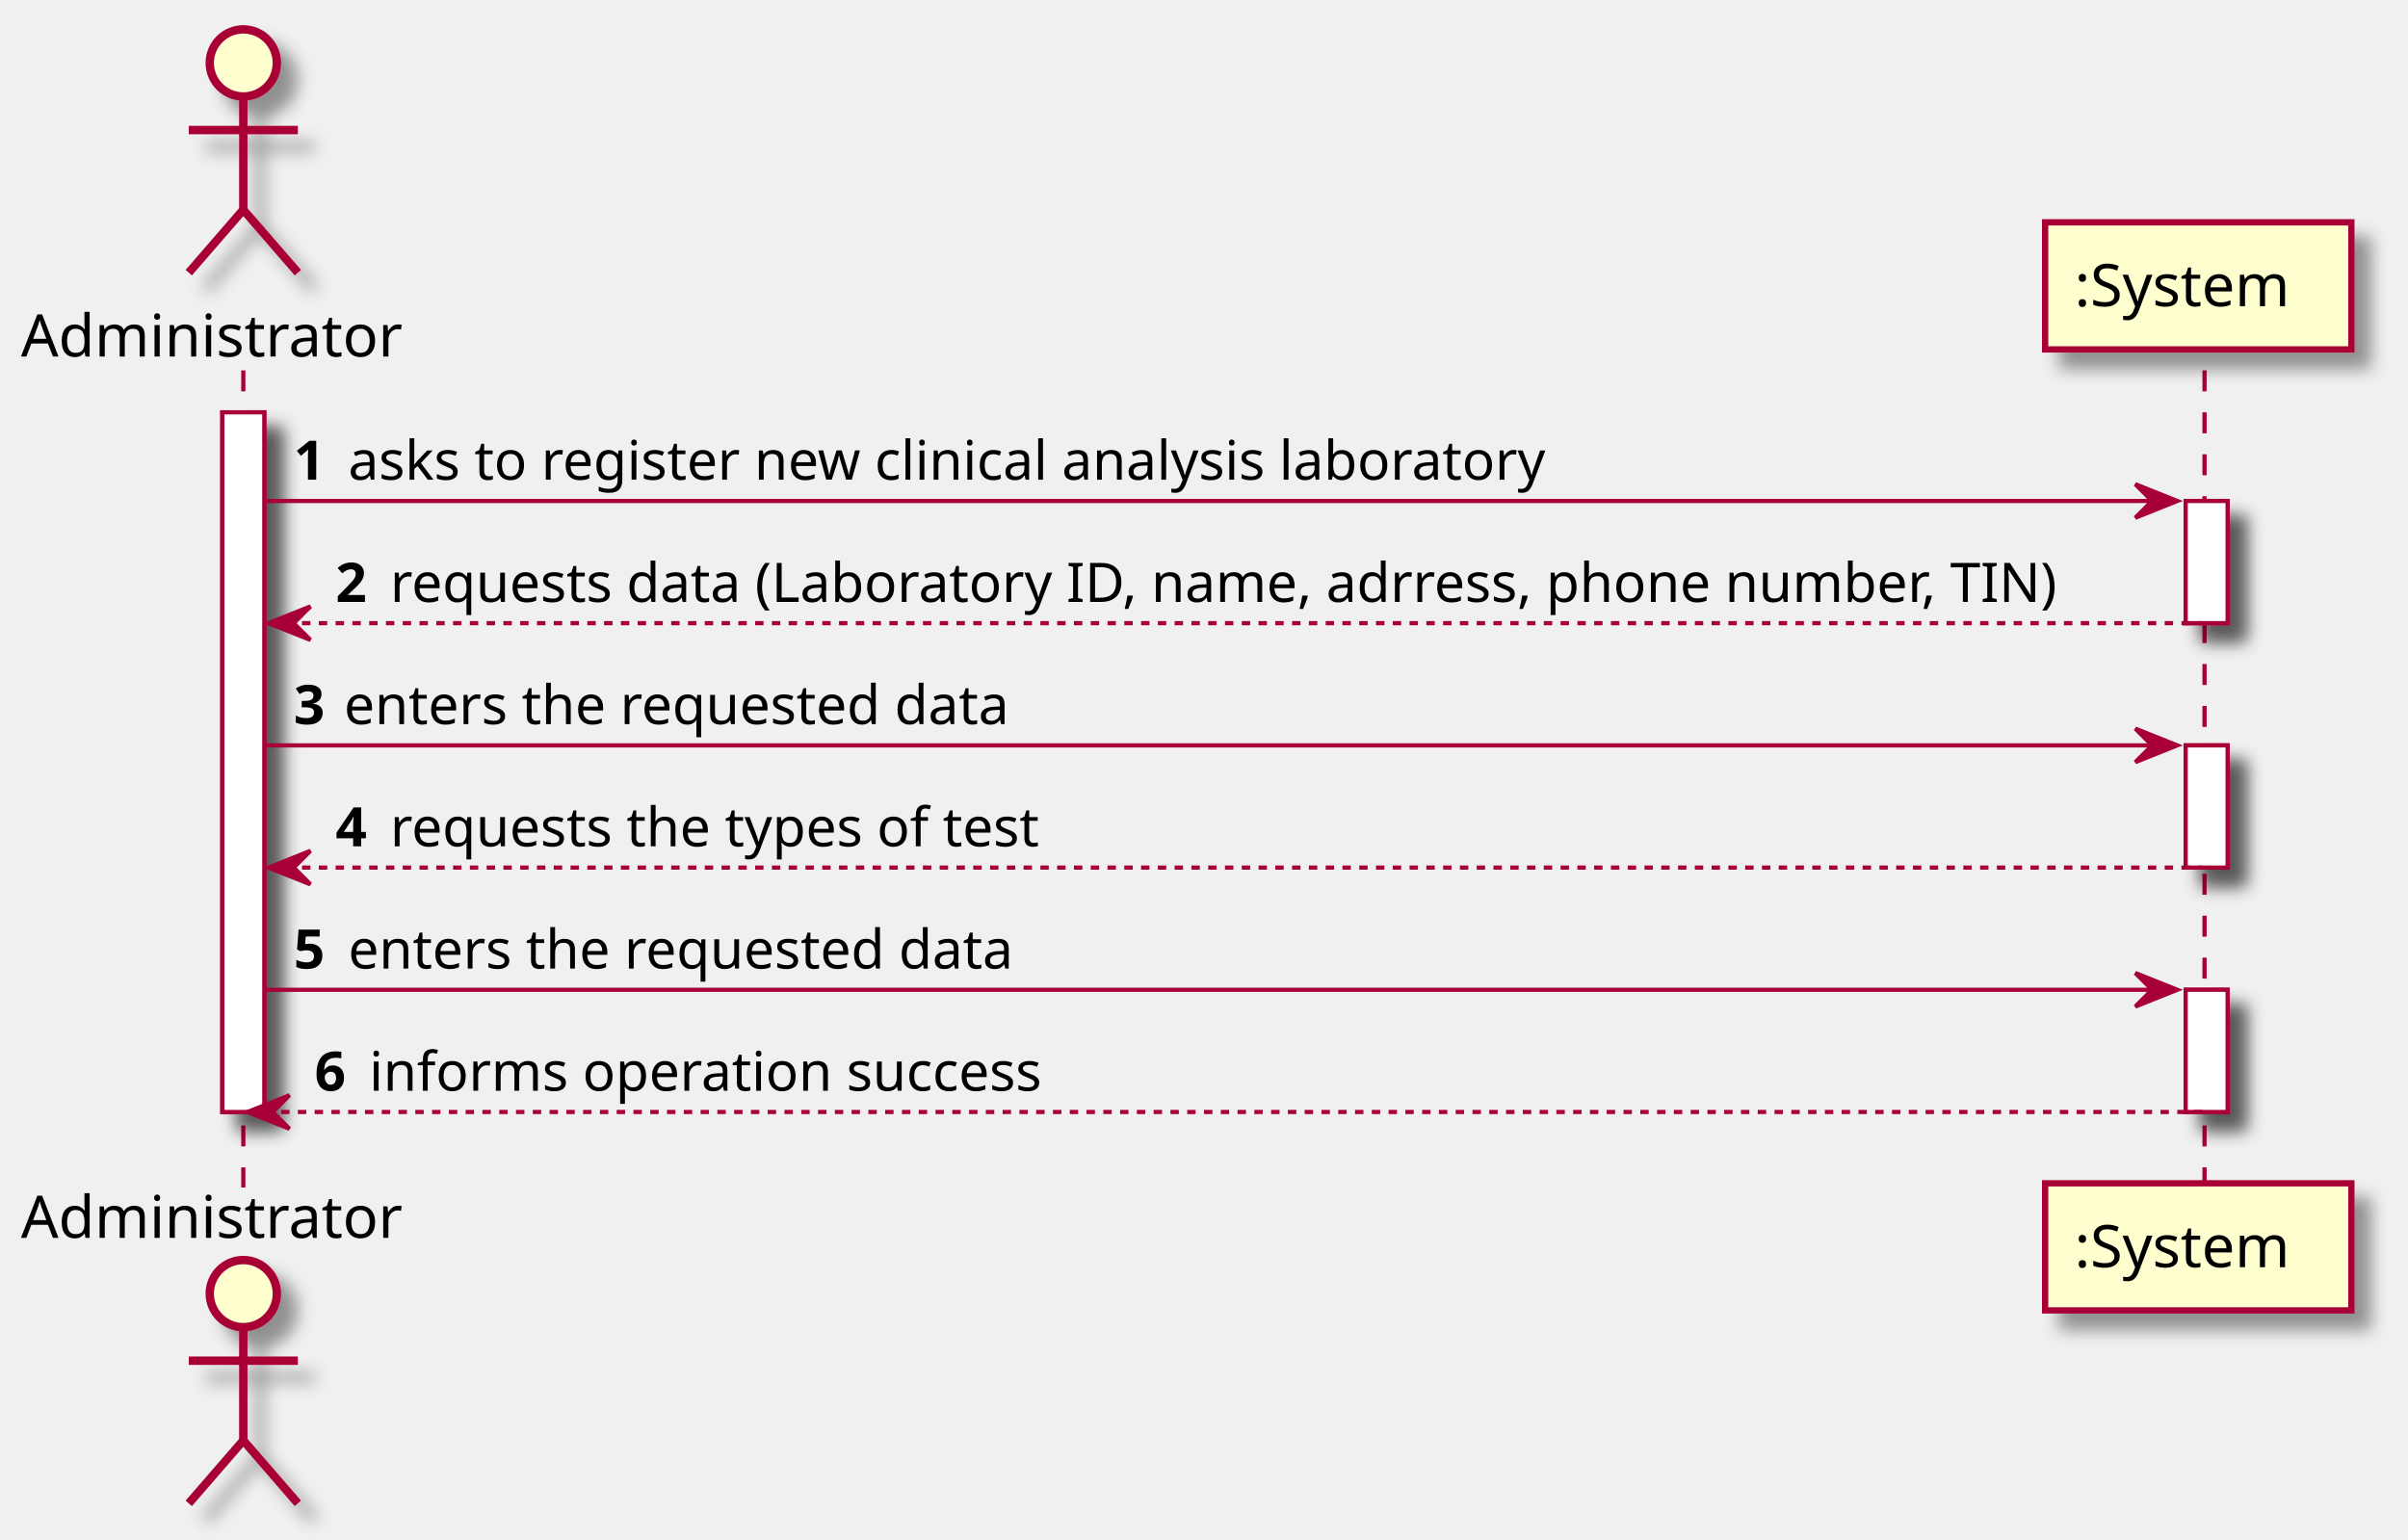
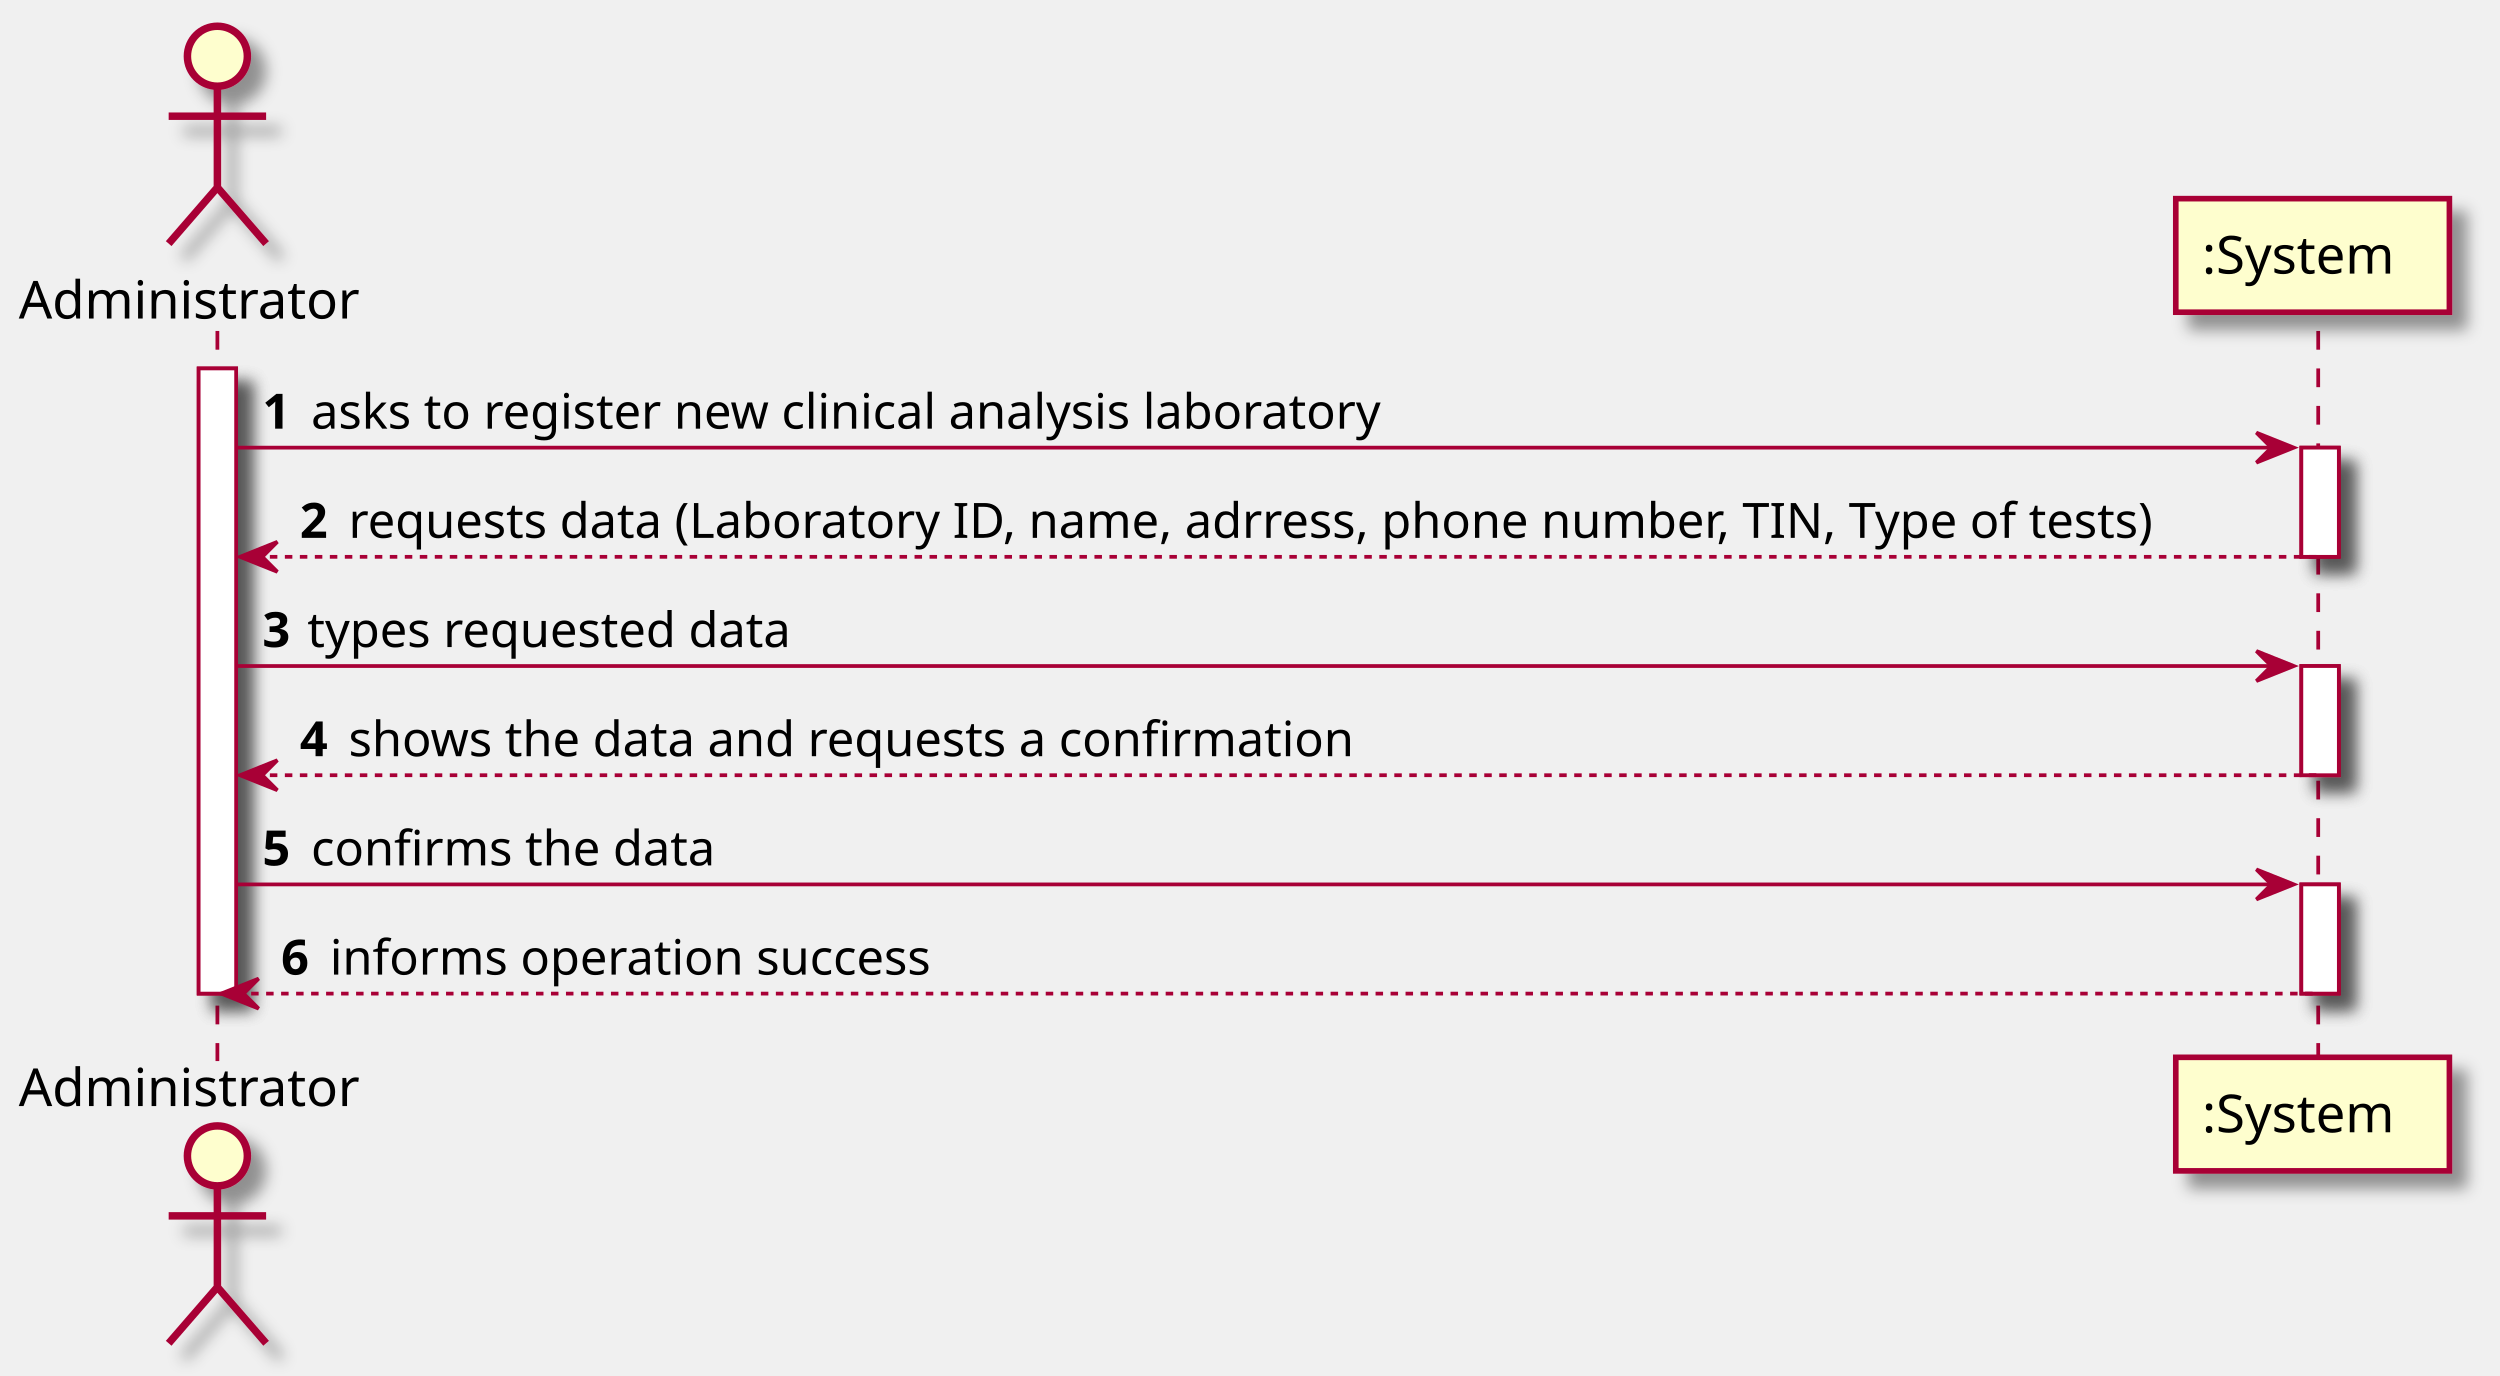
- <svg xmlns="http://www.w3.org/2000/svg" contentScriptType="application/ecmascript" contentStyleType="text/css" height="367px" preserveAspectRatio="none" style="width:574px;height:367px;" version="1.1" viewBox="0 0 574 367" width="574px" zoomAndPan="magnify">
+ <svg xmlns="http://www.w3.org/2000/svg" contentScriptType="application/ecmascript" contentStyleType="text/css" height="367px" preserveAspectRatio="none" style="width:667px;height:367px;" version="1.1" viewBox="0 0 667 367" width="667px" zoomAndPan="magnify">
  <defs>
-     <filter height="300%" id="f1fonqo2yaepjb" width="300%" x="-1" y="-1">
+     <filter height="300%" id="fo67f2nesg2hx" width="300%" x="-1" y="-1">
      <feGaussianBlur result="blurOut" stdDeviation="2.0" />
      <feColorMatrix in="blurOut" result="blurOut2" type="matrix" values="0 0 0 0 0 0 0 0 0 0 0 0 0 0 0 0 0 0 .4 0" />
      <feOffset dx="4.0" dy="4.0" in="blurOut2" result="blurOut3" />
      <feBlend in="SourceGraphic" in2="blurOut3" mode="normal" />
    </filter>
  </defs>
  <g>
-     <rect fill="#FFFFFF" filter="url(#f1fonqo2yaepjb)" height="166.797" style="stroke:#A80036;stroke-width:1.0;" width="10" x="53" y="98.297" />
-     <rect fill="#FFFFFF" filter="url(#f1fonqo2yaepjb)" height="29.133" style="stroke:#A80036;stroke-width:1.0;" width="10" x="521" y="119.43" />
-     <rect fill="#FFFFFF" filter="url(#f1fonqo2yaepjb)" height="29.133" style="stroke:#A80036;stroke-width:1.0;" width="10" x="521" y="177.695" />
-     <rect fill="#FFFFFF" filter="url(#f1fonqo2yaepjb)" height="29.133" style="stroke:#A80036;stroke-width:1.0;" width="10" x="521" y="235.961" />
+     <rect fill="#FFFFFF" filter="url(#fo67f2nesg2hx)" height="166.797" style="stroke:#A80036;stroke-width:1.0;" width="10" x="53" y="98.297" />
+     <rect fill="#FFFFFF" filter="url(#fo67f2nesg2hx)" height="29.133" style="stroke:#A80036;stroke-width:1.0;" width="10" x="614" y="119.43" />
+     <rect fill="#FFFFFF" filter="url(#fo67f2nesg2hx)" height="29.133" style="stroke:#A80036;stroke-width:1.0;" width="10" x="614" y="177.695" />
+     <rect fill="#FFFFFF" filter="url(#fo67f2nesg2hx)" height="29.133" style="stroke:#A80036;stroke-width:1.0;" width="10" x="614" y="235.961" />
    <line style="stroke:#A80036;stroke-width:1.0;stroke-dasharray:5.0,5.0;" x1="58" x2="58" y1="88.297" y2="283.094" />
-     <line style="stroke:#A80036;stroke-width:1.0;stroke-dasharray:5.0,5.0;" x1="525.5" x2="525.5" y1="88.297" y2="283.094" />
+     <line style="stroke:#A80036;stroke-width:1.0;stroke-dasharray:5.0,5.0;" x1="618.5" x2="618.5" y1="88.297" y2="283.094" />
    <text fill="#000000" font-family="sans-serif" font-size="14" lengthAdjust="spacing" textLength="100" x="5" y="84.995">Administrator</text>
-     <ellipse cx="58" cy="15" fill="#FEFECE" filter="url(#f1fonqo2yaepjb)" rx="8" ry="8" style="stroke:#A80036;stroke-width:2.0;" />
-     <path d="M58,23 L58,50 M45,31 L71,31 M58,50 L45,65 M58,50 L71,65 " fill="none" filter="url(#f1fonqo2yaepjb)" style="stroke:#A80036;stroke-width:2.0;" />
+     <ellipse cx="58" cy="15" fill="#FEFECE" filter="url(#fo67f2nesg2hx)" rx="8" ry="8" style="stroke:#A80036;stroke-width:2.0;" />
+     <path d="M58,23 L58,50 M45,31 L71,31 M58,50 L45,65 M58,50 L71,65 " fill="none" filter="url(#fo67f2nesg2hx)" style="stroke:#A80036;stroke-width:2.0;" />
    <text fill="#000000" font-family="sans-serif" font-size="14" lengthAdjust="spacing" textLength="100" x="5" y="295.089">Administrator</text>
-     <ellipse cx="58" cy="308.391" fill="#FEFECE" filter="url(#f1fonqo2yaepjb)" rx="8" ry="8" style="stroke:#A80036;stroke-width:2.0;" />
-     <path d="M58,316.391 L58,343.391 M45,324.391 L71,324.391 M58,343.391 L45,358.391 M58,343.391 L71,358.391 " fill="none" filter="url(#f1fonqo2yaepjb)" style="stroke:#A80036;stroke-width:2.0;" />
-     <rect fill="#FEFECE" filter="url(#f1fonqo2yaepjb)" height="30.297" style="stroke:#A80036;stroke-width:1.5;" width="73" x="487.5" y="53" />
-     <text fill="#000000" font-family="sans-serif" font-size="14" lengthAdjust="spacing" textLength="59" x="494.5" y="72.995">:System</text>
-     <rect fill="#FEFECE" filter="url(#f1fonqo2yaepjb)" height="30.297" style="stroke:#A80036;stroke-width:1.5;" width="73" x="487.5" y="282.094" />
-     <text fill="#000000" font-family="sans-serif" font-size="14" lengthAdjust="spacing" textLength="59" x="494.5" y="302.089">:System</text>
-     <rect fill="#FFFFFF" filter="url(#f1fonqo2yaepjb)" height="166.797" style="stroke:#A80036;stroke-width:1.0;" width="10" x="53" y="98.297" />
-     <rect fill="#FFFFFF" filter="url(#f1fonqo2yaepjb)" height="29.133" style="stroke:#A80036;stroke-width:1.0;" width="10" x="521" y="119.43" />
-     <rect fill="#FFFFFF" filter="url(#f1fonqo2yaepjb)" height="29.133" style="stroke:#A80036;stroke-width:1.0;" width="10" x="521" y="177.695" />
-     <rect fill="#FFFFFF" filter="url(#f1fonqo2yaepjb)" height="29.133" style="stroke:#A80036;stroke-width:1.0;" width="10" x="521" y="235.961" />
-     <polygon fill="#A80036" points="509,115.43,519,119.43,509,123.43,513,119.43" style="stroke:#A80036;stroke-width:1.0;" />
-     <line style="stroke:#A80036;stroke-width:1.0;" x1="63" x2="515" y1="119.43" y2="119.43" />
+     <ellipse cx="58" cy="308.391" fill="#FEFECE" filter="url(#fo67f2nesg2hx)" rx="8" ry="8" style="stroke:#A80036;stroke-width:2.0;" />
+     <path d="M58,316.391 L58,343.391 M45,324.391 L71,324.391 M58,343.391 L45,358.391 M58,343.391 L71,358.391 " fill="none" filter="url(#fo67f2nesg2hx)" style="stroke:#A80036;stroke-width:2.0;" />
+     <rect fill="#FEFECE" filter="url(#fo67f2nesg2hx)" height="30.297" style="stroke:#A80036;stroke-width:1.5;" width="73" x="580.5" y="53" />
+     <text fill="#000000" font-family="sans-serif" font-size="14" lengthAdjust="spacing" textLength="59" x="587.5" y="72.995">:System</text>
+     <rect fill="#FEFECE" filter="url(#fo67f2nesg2hx)" height="30.297" style="stroke:#A80036;stroke-width:1.5;" width="73" x="580.5" y="282.094" />
+     <text fill="#000000" font-family="sans-serif" font-size="14" lengthAdjust="spacing" textLength="59" x="587.5" y="302.089">:System</text>
+     <rect fill="#FFFFFF" filter="url(#fo67f2nesg2hx)" height="166.797" style="stroke:#A80036;stroke-width:1.0;" width="10" x="53" y="98.297" />
+     <rect fill="#FFFFFF" filter="url(#fo67f2nesg2hx)" height="29.133" style="stroke:#A80036;stroke-width:1.0;" width="10" x="614" y="119.43" />
+     <rect fill="#FFFFFF" filter="url(#fo67f2nesg2hx)" height="29.133" style="stroke:#A80036;stroke-width:1.0;" width="10" x="614" y="177.695" />
+     <rect fill="#FFFFFF" filter="url(#fo67f2nesg2hx)" height="29.133" style="stroke:#A80036;stroke-width:1.0;" width="10" x="614" y="235.961" />
+     <polygon fill="#A80036" points="602,115.43,612,119.43,602,123.43,606,119.43" style="stroke:#A80036;stroke-width:1.0;" />
+     <line style="stroke:#A80036;stroke-width:1.0;" x1="63" x2="608" y1="119.43" y2="119.43" />
    <text fill="#000000" font-family="sans-serif" font-size="13" font-weight="bold" lengthAdjust="spacing" textLength="9" x="70" y="114.364">1</text>
    <text fill="#000000" font-family="sans-serif" font-size="13" lengthAdjust="spacing" textLength="302" x="83" y="114.364">asks to register new clinical analysis laboratory</text>
    <polygon fill="#A80036" points="74,144.562,64,148.562,74,152.562,70,148.562" style="stroke:#A80036;stroke-width:1.0;" />
-     <line style="stroke:#A80036;stroke-width:1.0;stroke-dasharray:2.0,2.0;" x1="68" x2="525" y1="148.562" y2="148.562" />
+     <line style="stroke:#A80036;stroke-width:1.0;stroke-dasharray:2.0,2.0;" x1="68" x2="618" y1="148.562" y2="148.562" />
    <text fill="#000000" font-family="sans-serif" font-size="13" font-weight="bold" lengthAdjust="spacing" textLength="9" x="80" y="143.497">2</text>
-     <text fill="#000000" font-family="sans-serif" font-size="13" lengthAdjust="spacing" textLength="421" x="93" y="143.497">requests data (Laboratory ID, name, adrress, phone number, TIN)</text>
-     <polygon fill="#A80036" points="509,173.695,519,177.695,509,181.695,513,177.695" style="stroke:#A80036;stroke-width:1.0;" />
-     <line style="stroke:#A80036;stroke-width:1.0;" x1="63" x2="515" y1="177.695" y2="177.695" />
+     <text fill="#000000" font-family="sans-serif" font-size="13" lengthAdjust="spacing" textLength="514" x="93" y="143.497">requests data (Laboratory ID, name, adrress, phone number, TIN, Type of tests)</text>
+     <polygon fill="#A80036" points="602,173.695,612,177.695,602,181.695,606,177.695" style="stroke:#A80036;stroke-width:1.0;" />
+     <line style="stroke:#A80036;stroke-width:1.0;" x1="63" x2="608" y1="177.695" y2="177.695" />
    <text fill="#000000" font-family="sans-serif" font-size="13" font-weight="bold" lengthAdjust="spacing" textLength="8" x="70" y="172.629">3</text>
-     <text fill="#000000" font-family="sans-serif" font-size="13" lengthAdjust="spacing" textLength="168" x="82" y="172.629">enters the requested data</text>
+     <text fill="#000000" font-family="sans-serif" font-size="13" lengthAdjust="spacing" textLength="138" x="82" y="172.629">types requested data</text>
    <polygon fill="#A80036" points="74,202.828,64,206.828,74,210.828,70,206.828" style="stroke:#A80036;stroke-width:1.0;" />
-     <line style="stroke:#A80036;stroke-width:1.0;stroke-dasharray:2.0,2.0;" x1="68" x2="525" y1="206.828" y2="206.828" />
+     <line style="stroke:#A80036;stroke-width:1.0;stroke-dasharray:2.0,2.0;" x1="68" x2="618" y1="206.828" y2="206.828" />
    <text fill="#000000" font-family="sans-serif" font-size="13" font-weight="bold" lengthAdjust="spacing" textLength="9" x="80" y="201.762">4</text>
-     <text fill="#000000" font-family="sans-serif" font-size="13" lengthAdjust="spacing" textLength="167" x="93" y="201.762">requests the types of test</text>
-     <polygon fill="#A80036" points="509,231.961,519,235.961,509,239.961,513,235.961" style="stroke:#A80036;stroke-width:1.0;" />
-     <line style="stroke:#A80036;stroke-width:1.0;" x1="63" x2="515" y1="235.961" y2="235.961" />
+     <text fill="#000000" font-family="sans-serif" font-size="13" lengthAdjust="spacing" textLength="284" x="93" y="201.762">shows the data and requests a confirmation</text>
+     <polygon fill="#A80036" points="602,231.961,612,235.961,602,239.961,606,235.961" style="stroke:#A80036;stroke-width:1.0;" />
+     <line style="stroke:#A80036;stroke-width:1.0;" x1="63" x2="608" y1="235.961" y2="235.961" />
    <text fill="#000000" font-family="sans-serif" font-size="13" font-weight="bold" lengthAdjust="spacing" textLength="9" x="70" y="230.895">5</text>
-     <text fill="#000000" font-family="sans-serif" font-size="13" lengthAdjust="spacing" textLength="168" x="83" y="230.895">enters the requested data</text>
+     <text fill="#000000" font-family="sans-serif" font-size="13" lengthAdjust="spacing" textLength="114" x="83" y="230.895">confirms the data</text>
    <polygon fill="#A80036" points="69,261.094,59,265.094,69,269.094,65,265.094" style="stroke:#A80036;stroke-width:1.0;" />
-     <line style="stroke:#A80036;stroke-width:1.0;stroke-dasharray:2.0,2.0;" x1="63" x2="525" y1="265.094" y2="265.094" />
+     <line style="stroke:#A80036;stroke-width:1.0;stroke-dasharray:2.0,2.0;" x1="63" x2="618" y1="265.094" y2="265.094" />
    <text fill="#000000" font-family="sans-serif" font-size="13" font-weight="bold" lengthAdjust="spacing" textLength="9" x="75" y="260.028">6</text>
    <text fill="#000000" font-family="sans-serif" font-size="13" lengthAdjust="spacing" textLength="169" x="88" y="260.028">informs operation success</text>
  </g>
</svg>
